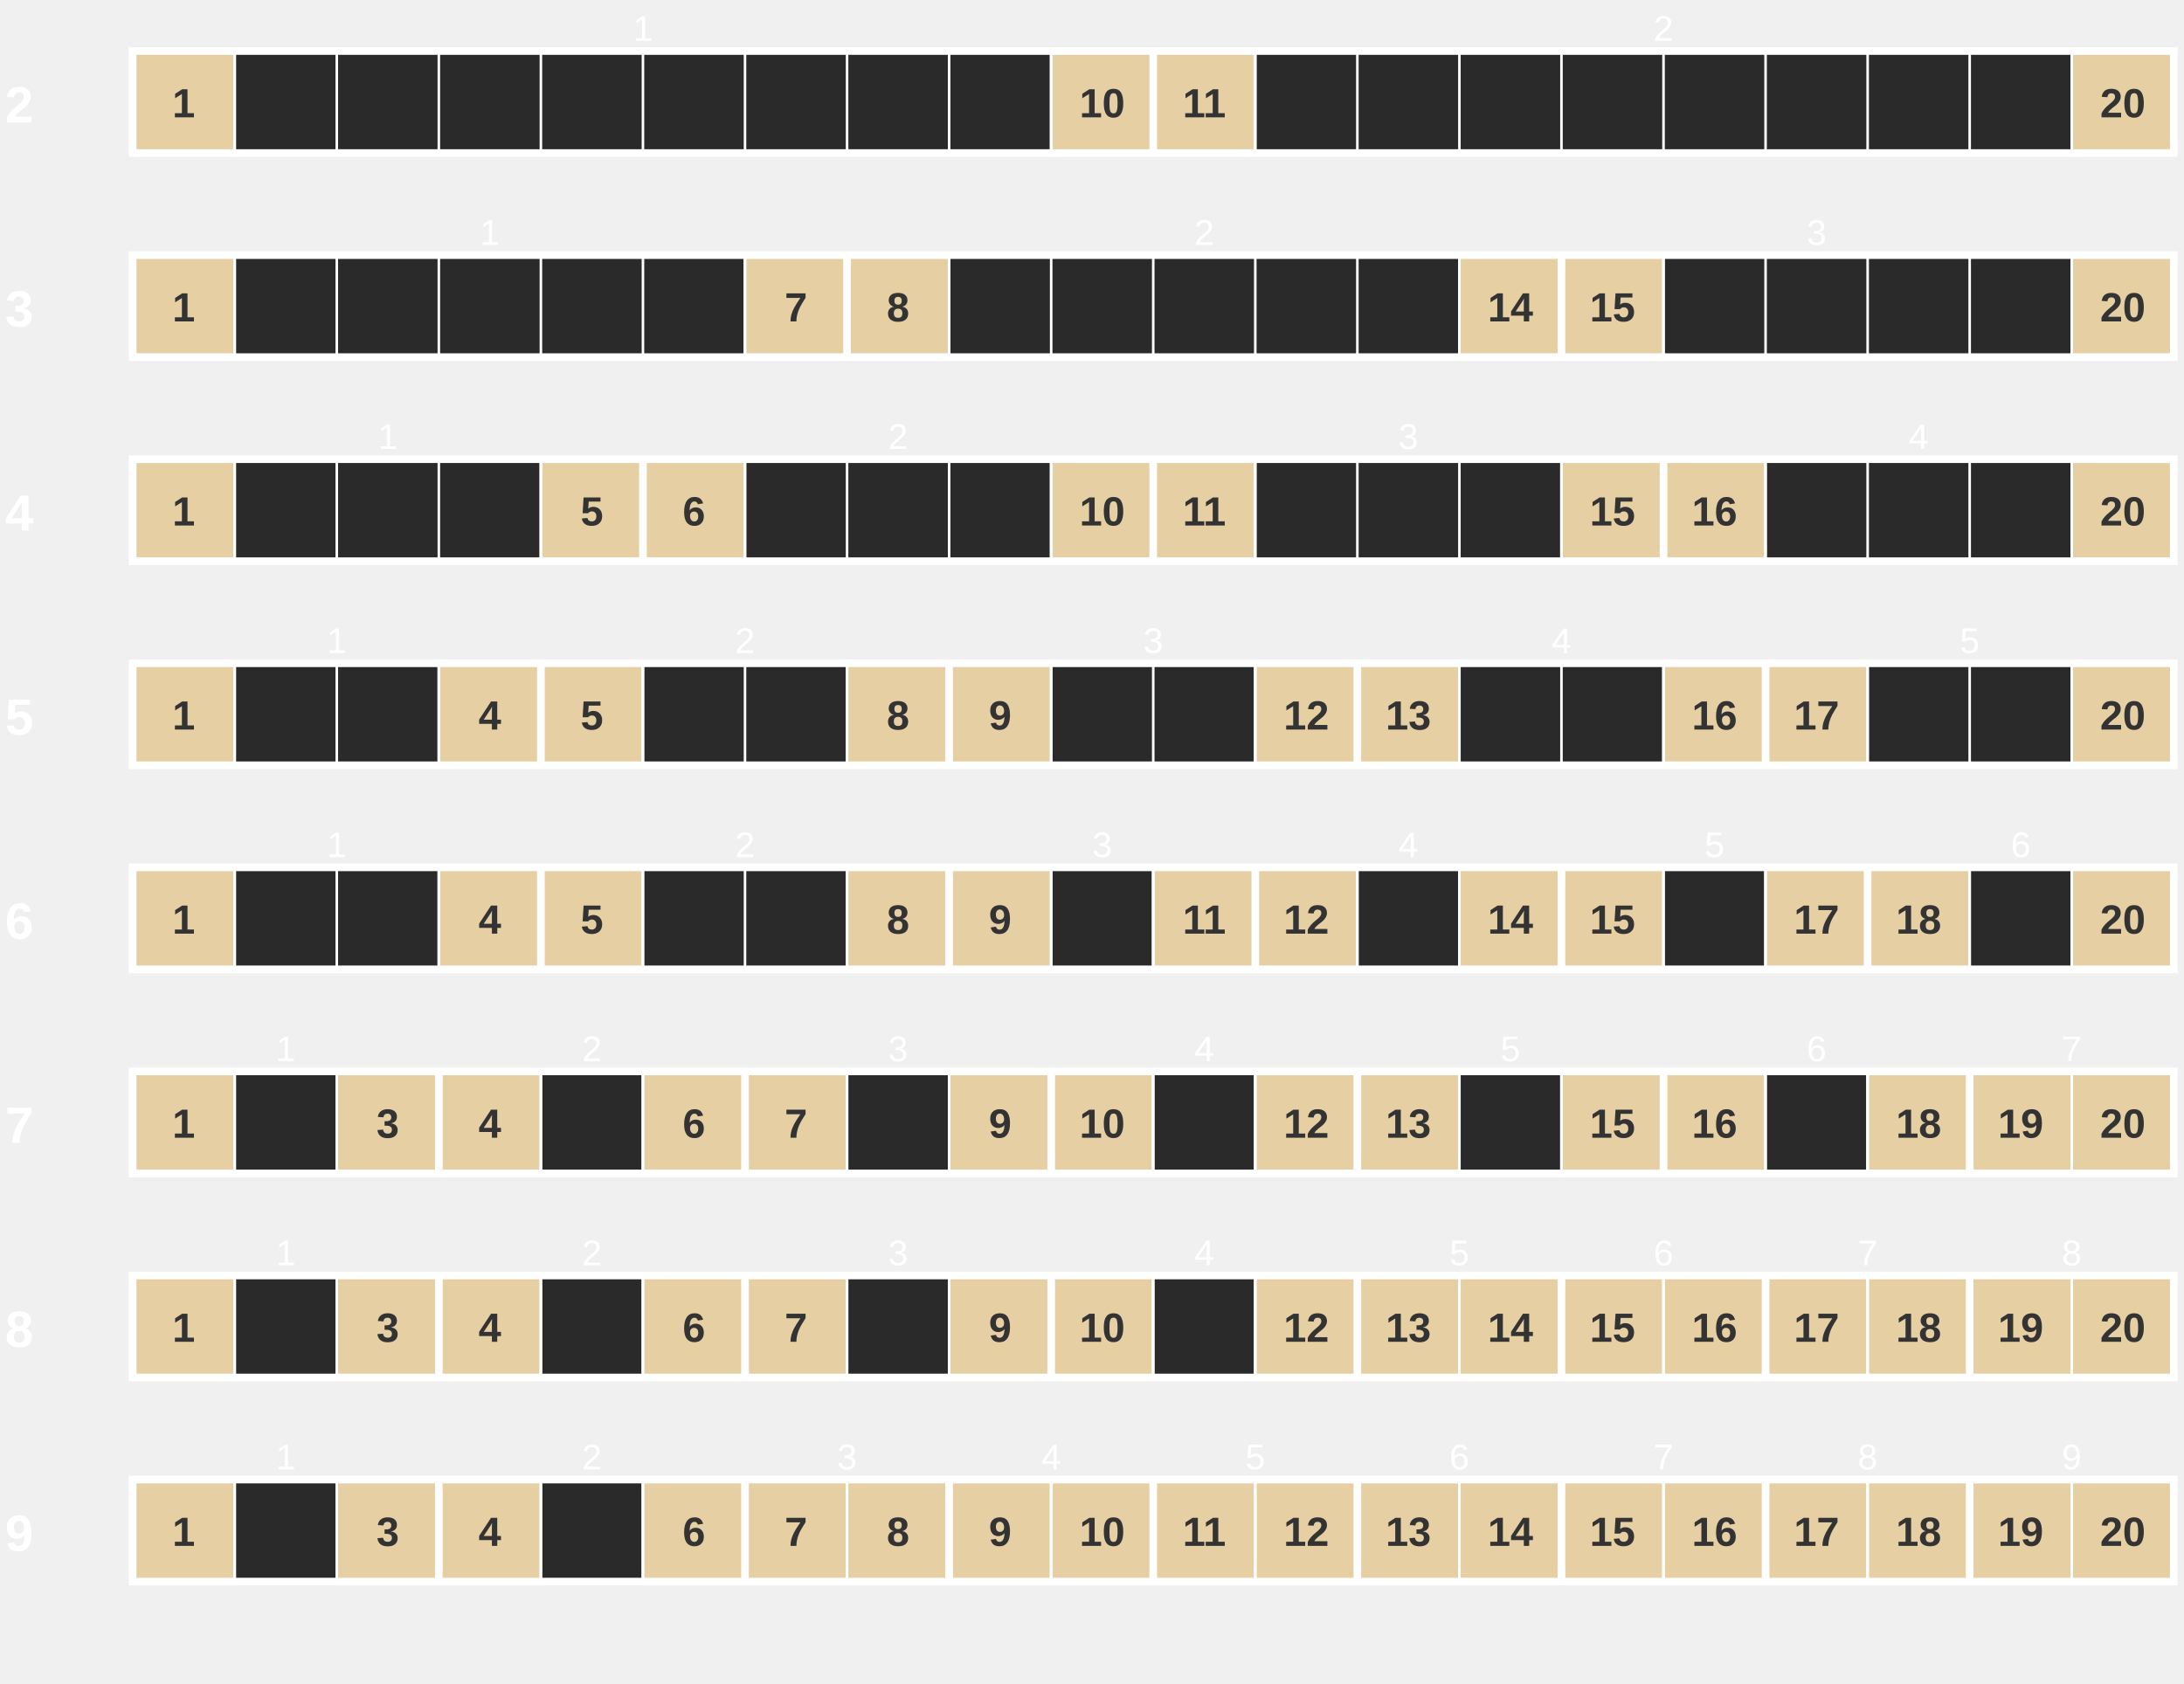
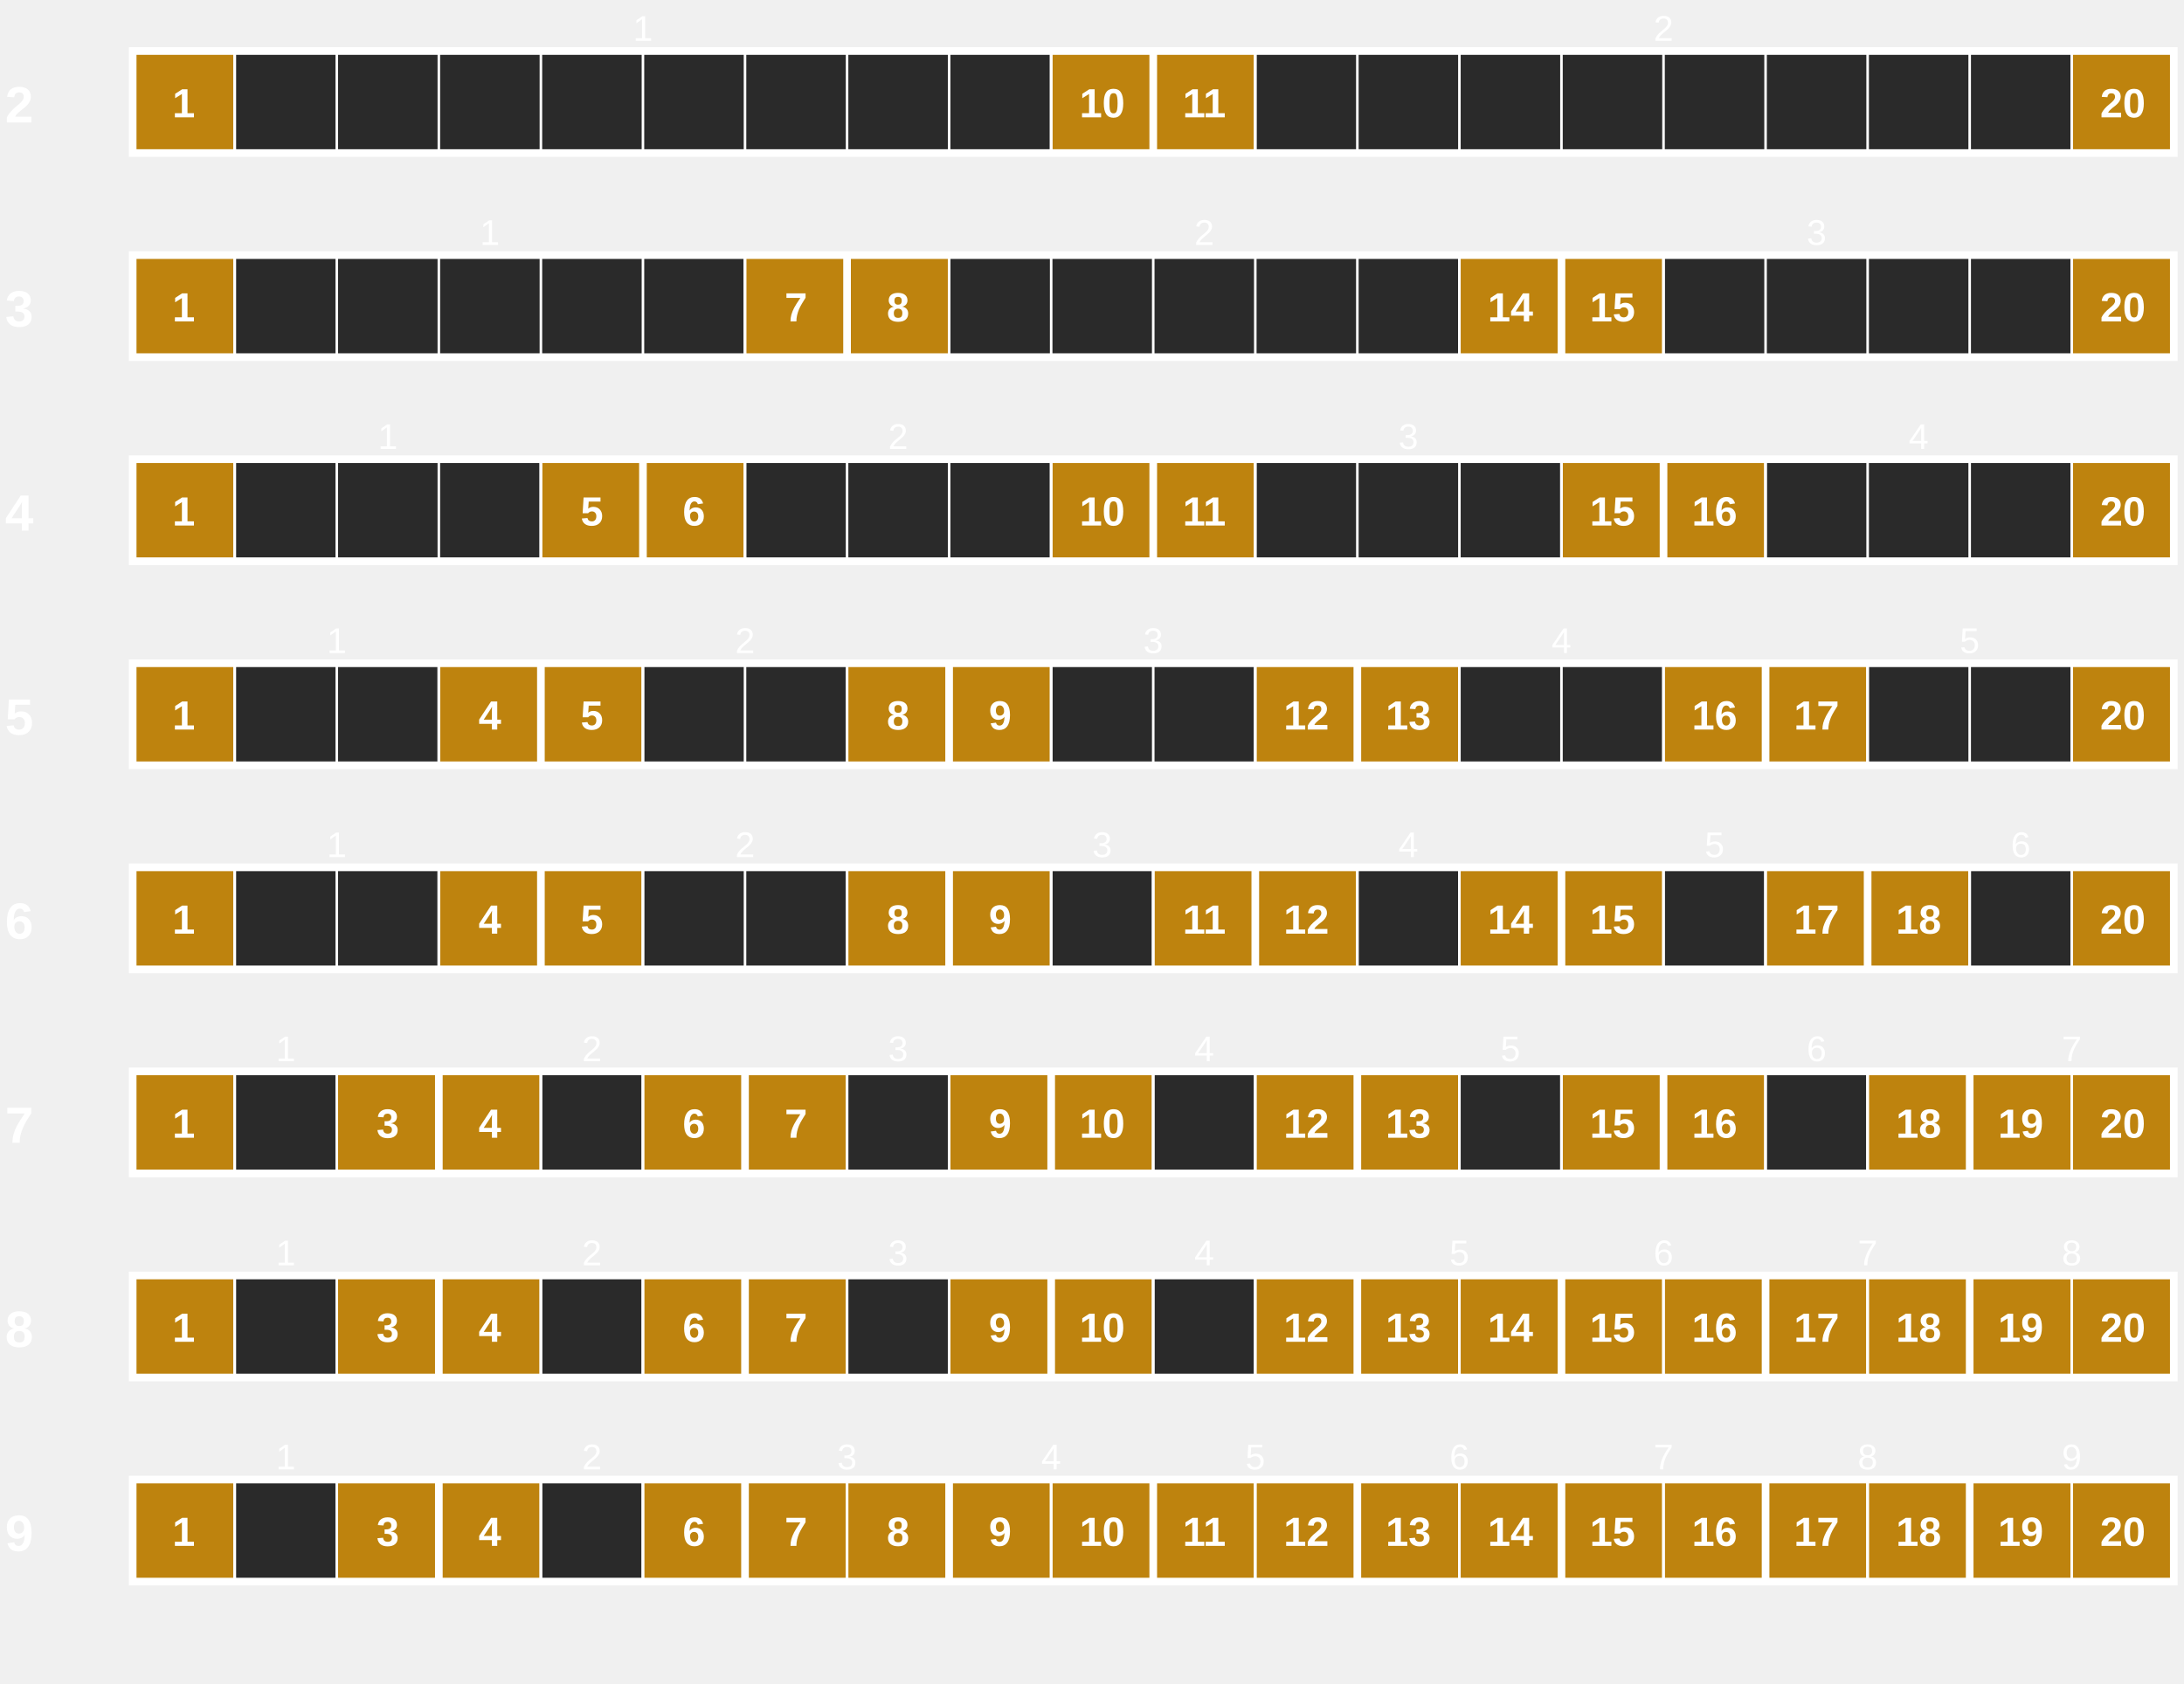
<svg xmlns="http://www.w3.org/2000/svg" viewBox="24 0 428 330" width="428" height="330">
  <style>
    .cell { fill: #2a2a2a; stroke: #fff; stroke-width: 0.5; }
-     .cell-numbered { fill: #e5cfa3; stroke: #fff; stroke-width: 0.5; }
+     .cell-numbered { fill: #be830e; stroke: #fff; stroke-width: 0.5; }
    .cell-dividers { stroke: #fff; stroke-width: 0.5; fill: none; }
    .group-divider { stroke: #ffffff; stroke-width: 1.5; }
    .row-border { fill: none; stroke: #ffffff; stroke-width: 1.5; }
-     .number-text { font-family: Arial, sans-serif; font-size: 8px; font-weight: 600; text-anchor: middle; fill: #333; }
+     .number-text { font-family: Arial, sans-serif; font-size: 8px; font-weight: 600; text-anchor: middle; fill: #fff; }
    .label-text { font-family: Arial, sans-serif; font-size: 10px; font-weight: bold; fill: #ffffff; }
    .group-label { font-family: Arial, sans-serif; font-size: 7px; text-anchor: middle; fill: #ffffff; }
    .row-label { font-family: Arial, sans-serif; font-size: 10px; font-weight: bold; fill: #ffffff; }
  </style>
  <g transform="translate(50, 10)">
    <text x="-25" y="14" class="row-label">2</text>
    <text x="100" y="-2" class="group-label">1</text>
    <text x="300" y="-2" class="group-label">2</text>
    <rect x="0" y="0" width="20" height="20" class="cell-numbered" />
    <rect x="20" y="0" width="160" height="20" class="cell" />
    <rect x="180" y="0" width="20" height="20" class="cell-numbered" />
    <rect x="200" y="0" width="20" height="20" class="cell-numbered" />
    <rect x="220" y="0" width="160" height="20" class="cell" />
    <rect x="380" y="0" width="20" height="20" class="cell-numbered" />
    <path d="M 20,0 v20 M 40,0 v20 M 60,0 v20 M 80,0 v20 M 100,0 v20 M 120,0 v20 M 140,0 v20 M 160,0 v20 M 180,0 v20 M 220,0 v20 M 240,0 v20 M 260,0 v20 M 280,0 v20 M 300,0 v20 M 320,0 v20 M 340,0 v20 M 360,0 v20 M 380,0 v20" class="cell-dividers" />
    <line x1="200" y1="0" x2="200" y2="20" class="group-divider" />
    <rect x="0" y="0" width="400" height="20" class="row-border" />
    <text x="10" y="13" class="number-text">1</text>
    <text x="190" y="13" class="number-text">10</text>
    <text x="210" y="13" class="number-text">11</text>
    <text x="390" y="13" class="number-text">20</text>
  </g>
  <g transform="translate(50, 50)">
    <text x="-25" y="14" class="row-label">3</text>
    <text x="70" y="-2" class="group-label">1</text>
    <text x="210" y="-2" class="group-label">2</text>
    <text x="330" y="-2" class="group-label">3</text>
    <rect x="0" y="0" width="20" height="20" class="cell-numbered" />
    <rect x="20" y="0" width="100" height="20" class="cell" />
    <rect x="120" y="0" width="20" height="20" class="cell-numbered" />
    <rect x="140" y="0" width="20" height="20" class="cell-numbered" />
    <rect x="160" y="0" width="100" height="20" class="cell" />
    <rect x="260" y="0" width="20" height="20" class="cell-numbered" />
    <rect x="280" y="0" width="20" height="20" class="cell-numbered" />
    <rect x="300" y="0" width="80" height="20" class="cell" />
    <rect x="380" y="0" width="20" height="20" class="cell-numbered" />
    <path d="M 20,0 v20 M 40,0 v20 M 60,0 v20 M 80,0 v20 M 100,0 v20 M 120,0 v20 M 160,0 v20 M 180,0 v20 M 200,0 v20 M 220,0 v20 M 240,0 v20 M 260,0 v20 M 300,0 v20 M 320,0 v20 M 340,0 v20 M 360,0 v20 M 380,0 v20" class="cell-dividers" />
    <line x1="140" y1="0" x2="140" y2="20" class="group-divider" />
    <line x1="280" y1="0" x2="280" y2="20" class="group-divider" />
    <rect x="0" y="0" width="400" height="20" class="row-border" />
    <text x="10" y="13" class="number-text">1</text>
    <text x="130" y="13" class="number-text">7</text>
    <text x="150" y="13" class="number-text">8</text>
    <text x="270" y="13" class="number-text">14</text>
    <text x="290" y="13" class="number-text">15</text>
    <text x="390" y="13" class="number-text">20</text>
  </g>
  <g transform="translate(50, 90)">
    <text x="-25" y="14" class="row-label">4</text>
    <text x="50" y="-2" class="group-label">1</text>
    <text x="150" y="-2" class="group-label">2</text>
    <text x="250" y="-2" class="group-label">3</text>
    <text x="350" y="-2" class="group-label">4</text>
    <rect x="0" y="0" width="20" height="20" class="cell-numbered" />
    <rect x="20" y="0" width="60" height="20" class="cell" />
    <rect x="80" y="0" width="20" height="20" class="cell-numbered" />
    <rect x="100" y="0" width="20" height="20" class="cell-numbered" />
    <rect x="120" y="0" width="60" height="20" class="cell" />
    <rect x="180" y="0" width="20" height="20" class="cell-numbered" />
    <rect x="200" y="0" width="20" height="20" class="cell-numbered" />
    <rect x="220" y="0" width="60" height="20" class="cell" />
    <rect x="280" y="0" width="20" height="20" class="cell-numbered" />
    <rect x="300" y="0" width="20" height="20" class="cell-numbered" />
    <rect x="320" y="0" width="60" height="20" class="cell" />
    <rect x="380" y="0" width="20" height="20" class="cell-numbered" />
    <path d="M 20,0 v20 M 40,0 v20 M 60,0 v20 M 80,0 v20 M 120,0 v20 M 140,0 v20 M 160,0 v20 M 180,0 v20 M 220,0 v20 M 240,0 v20 M 260,0 v20 M 280,0 v20 M 320,0 v20 M 340,0 v20 M 360,0 v20 M 380,0 v20" class="cell-dividers" />
    <line x1="100" y1="0" x2="100" y2="20" class="group-divider" />
    <line x1="200" y1="0" x2="200" y2="20" class="group-divider" />
    <line x1="300" y1="0" x2="300" y2="20" class="group-divider" />
    <rect x="0" y="0" width="400" height="20" class="row-border" />
    <text x="10" y="13" class="number-text">1</text>
    <text x="90" y="13" class="number-text">5</text>
    <text x="110" y="13" class="number-text">6</text>
    <text x="190" y="13" class="number-text">10</text>
    <text x="210" y="13" class="number-text">11</text>
    <text x="290" y="13" class="number-text">15</text>
    <text x="310" y="13" class="number-text">16</text>
    <text x="390" y="13" class="number-text">20</text>
  </g>
  <g transform="translate(50, 130)">
    <text x="-25" y="14" class="row-label">5</text>
    <text x="40" y="-2" class="group-label">1</text>
    <text x="120" y="-2" class="group-label">2</text>
    <text x="200" y="-2" class="group-label">3</text>
    <text x="280" y="-2" class="group-label">4</text>
    <text x="360" y="-2" class="group-label">5</text>
    <rect x="0" y="0" width="20" height="20" class="cell-numbered" />
    <rect x="20" y="0" width="40" height="20" class="cell" />
    <rect x="60" y="0" width="20" height="20" class="cell-numbered" />
    <rect x="80" y="0" width="20" height="20" class="cell-numbered" />
    <rect x="100" y="0" width="40" height="20" class="cell" />
    <rect x="140" y="0" width="20" height="20" class="cell-numbered" />
    <rect x="160" y="0" width="20" height="20" class="cell-numbered" />
    <rect x="180" y="0" width="40" height="20" class="cell" />
    <rect x="220" y="0" width="20" height="20" class="cell-numbered" />
    <rect x="240" y="0" width="20" height="20" class="cell-numbered" />
    <rect x="260" y="0" width="40" height="20" class="cell" />
    <rect x="300" y="0" width="20" height="20" class="cell-numbered" />
    <rect x="320" y="0" width="20" height="20" class="cell-numbered" />
    <rect x="340" y="0" width="40" height="20" class="cell" />
    <rect x="380" y="0" width="20" height="20" class="cell-numbered" />
    <path d="M 20,0 v20 M 40,0 v20 M 60,0 v20 M 100,0 v20 M 120,0 v20 M 140,0 v20 M 180,0 v20 M 200,0 v20 M 220,0 v20 M 260,0 v20 M 280,0 v20 M 300,0 v20 M 340,0 v20 M 360,0 v20 M 380,0 v20" class="cell-dividers" />
    <line x1="80" y1="0" x2="80" y2="20" class="group-divider" />
    <line x1="160" y1="0" x2="160" y2="20" class="group-divider" />
    <line x1="240" y1="0" x2="240" y2="20" class="group-divider" />
    <line x1="320" y1="0" x2="320" y2="20" class="group-divider" />
    <rect x="0" y="0" width="400" height="20" class="row-border" />
    <text x="10" y="13" class="number-text">1</text>
    <text x="70" y="13" class="number-text">4</text>
    <text x="90" y="13" class="number-text">5</text>
    <text x="150" y="13" class="number-text">8</text>
    <text x="170" y="13" class="number-text">9</text>
    <text x="230" y="13" class="number-text">12</text>
    <text x="250" y="13" class="number-text">13</text>
    <text x="310" y="13" class="number-text">16</text>
    <text x="330" y="13" class="number-text">17</text>
    <text x="390" y="13" class="number-text">20</text>
  </g>
  <g transform="translate(50, 170)">
    <text x="-25" y="14" class="row-label">6</text>
    <text x="40" y="-2" class="group-label">1</text>
    <text x="120" y="-2" class="group-label">2</text>
    <text x="190" y="-2" class="group-label">3</text>
    <text x="250" y="-2" class="group-label">4</text>
    <text x="310" y="-2" class="group-label">5</text>
    <text x="370" y="-2" class="group-label">6</text>
    <rect x="0" y="0" width="20" height="20" class="cell-numbered" />
    <rect x="20" y="0" width="40" height="20" class="cell" />
    <rect x="60" y="0" width="20" height="20" class="cell-numbered" />
    <rect x="80" y="0" width="20" height="20" class="cell-numbered" />
    <rect x="100" y="0" width="40" height="20" class="cell" />
    <rect x="140" y="0" width="20" height="20" class="cell-numbered" />
    <rect x="160" y="0" width="20" height="20" class="cell-numbered" />
    <rect x="180" y="0" width="20" height="20" class="cell" />
    <rect x="200" y="0" width="20" height="20" class="cell-numbered" />
    <rect x="220" y="0" width="20" height="20" class="cell-numbered" />
    <rect x="240" y="0" width="20" height="20" class="cell" />
    <rect x="260" y="0" width="20" height="20" class="cell-numbered" />
    <rect x="280" y="0" width="20" height="20" class="cell-numbered" />
    <rect x="300" y="0" width="20" height="20" class="cell" />
    <rect x="320" y="0" width="20" height="20" class="cell-numbered" />
    <rect x="340" y="0" width="20" height="20" class="cell-numbered" />
    <rect x="360" y="0" width="20" height="20" class="cell" />
    <rect x="380" y="0" width="20" height="20" class="cell-numbered" />
    <path d="M 20,0 v20 M 40,0 v20 M 60,0 v20 M 100,0 v20 M 120,0 v20 M 140,0 v20 M 180,0 v20 M 200,0 v20 M 240,0 v20 M 260,0 v20 M 300,0 v20 M 320,0 v20 M 360,0 v20 M 380,0 v20" class="cell-dividers" />
    <line x1="80" y1="0" x2="80" y2="20" class="group-divider" />
    <line x1="160" y1="0" x2="160" y2="20" class="group-divider" />
    <line x1="220" y1="0" x2="220" y2="20" class="group-divider" />
    <line x1="280" y1="0" x2="280" y2="20" class="group-divider" />
    <line x1="340" y1="0" x2="340" y2="20" class="group-divider" />
    <rect x="0" y="0" width="400" height="20" class="row-border" />
    <text x="10" y="13" class="number-text">1</text>
    <text x="70" y="13" class="number-text">4</text>
    <text x="90" y="13" class="number-text">5</text>
    <text x="150" y="13" class="number-text">8</text>
    <text x="170" y="13" class="number-text">9</text>
    <text x="210" y="13" class="number-text">11</text>
    <text x="230" y="13" class="number-text">12</text>
    <text x="270" y="13" class="number-text">14</text>
    <text x="290" y="13" class="number-text">15</text>
    <text x="330" y="13" class="number-text">17</text>
    <text x="350" y="13" class="number-text">18</text>
    <text x="390" y="13" class="number-text">20</text>
  </g>
  <g transform="translate(50, 210)">
    <text x="-25" y="14" class="row-label">7</text>
    <text x="30" y="-2" class="group-label">1</text>
    <text x="90" y="-2" class="group-label">2</text>
    <text x="150" y="-2" class="group-label">3</text>
    <text x="210" y="-2" class="group-label">4</text>
    <text x="270" y="-2" class="group-label">5</text>
    <text x="330" y="-2" class="group-label">6</text>
    <text x="380" y="-2" class="group-label">7</text>
    <rect x="0" y="0" width="20" height="20" class="cell-numbered" />
    <rect x="20" y="0" width="20" height="20" class="cell" />
    <rect x="40" y="0" width="20" height="20" class="cell-numbered" />
    <rect x="60" y="0" width="20" height="20" class="cell-numbered" />
    <rect x="80" y="0" width="20" height="20" class="cell" />
    <rect x="100" y="0" width="20" height="20" class="cell-numbered" />
    <rect x="120" y="0" width="20" height="20" class="cell-numbered" />
    <rect x="140" y="0" width="20" height="20" class="cell" />
    <rect x="160" y="0" width="20" height="20" class="cell-numbered" />
    <rect x="180" y="0" width="20" height="20" class="cell-numbered" />
    <rect x="200" y="0" width="20" height="20" class="cell" />
    <rect x="220" y="0" width="20" height="20" class="cell-numbered" />
    <rect x="240" y="0" width="20" height="20" class="cell-numbered" />
    <rect x="260" y="0" width="20" height="20" class="cell" />
    <rect x="280" y="0" width="20" height="20" class="cell-numbered" />
    <rect x="300" y="0" width="20" height="20" class="cell-numbered" />
    <rect x="320" y="0" width="20" height="20" class="cell" />
    <rect x="340" y="0" width="20" height="20" class="cell-numbered" />
    <rect x="360" y="0" width="20" height="20" class="cell-numbered" />
    <rect x="380" y="0" width="20" height="20" class="cell-numbered" />
    <path d="M 20,0 v20 M 40,0 v20 M 80,0 v20 M 100,0 v20 M 140,0 v20 M 160,0 v20 M 200,0 v20 M 220,0 v20 M 260,0 v20 M 280,0 v20 M 320,0 v20 M 340,0 v20 M 380,0 v20" class="cell-dividers" />
    <line x1="60" y1="0" x2="60" y2="20" class="group-divider" />
    <line x1="120" y1="0" x2="120" y2="20" class="group-divider" />
    <line x1="180" y1="0" x2="180" y2="20" class="group-divider" />
    <line x1="240" y1="0" x2="240" y2="20" class="group-divider" />
    <line x1="300" y1="0" x2="300" y2="20" class="group-divider" />
    <line x1="360" y1="0" x2="360" y2="20" class="group-divider" />
    <rect x="0" y="0" width="400" height="20" class="row-border" />
    <text x="10" y="13" class="number-text">1</text>
    <text x="50" y="13" class="number-text">3</text>
    <text x="70" y="13" class="number-text">4</text>
    <text x="110" y="13" class="number-text">6</text>
    <text x="130" y="13" class="number-text">7</text>
    <text x="170" y="13" class="number-text">9</text>
    <text x="190" y="13" class="number-text">10</text>
    <text x="230" y="13" class="number-text">12</text>
    <text x="250" y="13" class="number-text">13</text>
    <text x="290" y="13" class="number-text">15</text>
    <text x="310" y="13" class="number-text">16</text>
    <text x="350" y="13" class="number-text">18</text>
    <text x="370" y="13" class="number-text">19</text>
    <text x="390" y="13" class="number-text">20</text>
  </g>
  <g transform="translate(50, 250)">
    <text x="-25" y="14" class="row-label">8</text>
    <text x="30" y="-2" class="group-label">1</text>
    <text x="90" y="-2" class="group-label">2</text>
    <text x="150" y="-2" class="group-label">3</text>
    <text x="210" y="-2" class="group-label">4</text>
    <text x="260" y="-2" class="group-label">5</text>
    <text x="300" y="-2" class="group-label">6</text>
    <text x="340" y="-2" class="group-label">7</text>
    <text x="380" y="-2" class="group-label">8</text>
    <rect x="0" y="0" width="20" height="20" class="cell-numbered" />
    <rect x="20" y="0" width="20" height="20" class="cell" />
    <rect x="40" y="0" width="20" height="20" class="cell-numbered" />
    <rect x="60" y="0" width="20" height="20" class="cell-numbered" />
    <rect x="80" y="0" width="20" height="20" class="cell" />
    <rect x="100" y="0" width="20" height="20" class="cell-numbered" />
    <rect x="120" y="0" width="20" height="20" class="cell-numbered" />
    <rect x="140" y="0" width="20" height="20" class="cell" />
    <rect x="160" y="0" width="20" height="20" class="cell-numbered" />
    <rect x="180" y="0" width="20" height="20" class="cell-numbered" />
    <rect x="200" y="0" width="20" height="20" class="cell" />
    <rect x="220" y="0" width="20" height="20" class="cell-numbered" />
    <rect x="240" y="0" width="20" height="20" class="cell-numbered" />
    <rect x="260" y="0" width="20" height="20" class="cell-numbered" />
    <rect x="280" y="0" width="20" height="20" class="cell-numbered" />
    <rect x="300" y="0" width="20" height="20" class="cell-numbered" />
    <rect x="320" y="0" width="20" height="20" class="cell-numbered" />
    <rect x="340" y="0" width="20" height="20" class="cell-numbered" />
    <rect x="360" y="0" width="20" height="20" class="cell-numbered" />
    <rect x="380" y="0" width="20" height="20" class="cell-numbered" />
    <path d="M 20,0 v20 M 40,0 v20 M 80,0 v20 M 100,0 v20 M 140,0 v20 M 160,0 v20 M 200,0 v20 M 220,0 v20 M 260,0 v20 M 300,0 v20 M 340,0 v20 M 380,0 v20" class="cell-dividers" />
    <line x1="60" y1="0" x2="60" y2="20" class="group-divider" />
    <line x1="120" y1="0" x2="120" y2="20" class="group-divider" />
    <line x1="180" y1="0" x2="180" y2="20" class="group-divider" />
    <line x1="240" y1="0" x2="240" y2="20" class="group-divider" />
    <line x1="280" y1="0" x2="280" y2="20" class="group-divider" />
    <line x1="320" y1="0" x2="320" y2="20" class="group-divider" />
    <line x1="360" y1="0" x2="360" y2="20" class="group-divider" />
    <rect x="0" y="0" width="400" height="20" class="row-border" />
    <text x="10" y="13" class="number-text">1</text>
    <text x="50" y="13" class="number-text">3</text>
    <text x="70" y="13" class="number-text">4</text>
    <text x="110" y="13" class="number-text">6</text>
    <text x="130" y="13" class="number-text">7</text>
    <text x="170" y="13" class="number-text">9</text>
    <text x="190" y="13" class="number-text">10</text>
    <text x="230" y="13" class="number-text">12</text>
    <text x="250" y="13" class="number-text">13</text>
    <text x="270" y="13" class="number-text">14</text>
    <text x="290" y="13" class="number-text">15</text>
    <text x="310" y="13" class="number-text">16</text>
    <text x="330" y="13" class="number-text">17</text>
    <text x="350" y="13" class="number-text">18</text>
    <text x="370" y="13" class="number-text">19</text>
    <text x="390" y="13" class="number-text">20</text>
  </g>
  <g transform="translate(50, 290)">
    <text x="-25" y="14" class="row-label">9</text>
    <text x="30" y="-2" class="group-label">1</text>
    <text x="90" y="-2" class="group-label">2</text>
    <text x="140" y="-2" class="group-label">3</text>
    <text x="180" y="-2" class="group-label">4</text>
    <text x="220" y="-2" class="group-label">5</text>
    <text x="260" y="-2" class="group-label">6</text>
    <text x="300" y="-2" class="group-label">7</text>
    <text x="340" y="-2" class="group-label">8</text>
    <text x="380" y="-2" class="group-label">9</text>
    <rect x="0" y="0" width="20" height="20" class="cell-numbered" />
    <rect x="20" y="0" width="20" height="20" class="cell" />
    <rect x="40" y="0" width="20" height="20" class="cell-numbered" />
    <rect x="60" y="0" width="20" height="20" class="cell-numbered" />
    <rect x="80" y="0" width="20" height="20" class="cell" />
    <rect x="100" y="0" width="20" height="20" class="cell-numbered" />
    <rect x="120" y="0" width="20" height="20" class="cell-numbered" />
    <rect x="140" y="0" width="20" height="20" class="cell-numbered" />
    <rect x="160" y="0" width="20" height="20" class="cell-numbered" />
    <rect x="180" y="0" width="20" height="20" class="cell-numbered" />
    <rect x="200" y="0" width="20" height="20" class="cell-numbered" />
    <rect x="220" y="0" width="20" height="20" class="cell-numbered" />
    <rect x="240" y="0" width="20" height="20" class="cell-numbered" />
    <rect x="260" y="0" width="20" height="20" class="cell-numbered" />
    <rect x="280" y="0" width="20" height="20" class="cell-numbered" />
    <rect x="300" y="0" width="20" height="20" class="cell-numbered" />
    <rect x="320" y="0" width="20" height="20" class="cell-numbered" />
    <rect x="340" y="0" width="20" height="20" class="cell-numbered" />
    <rect x="360" y="0" width="20" height="20" class="cell-numbered" />
    <rect x="380" y="0" width="20" height="20" class="cell-numbered" />
    <path d="M 20,0 v20 M 40,0 v20 M 80,0 v20 M 100,0 v20 M 140,0 v20 M 180,0 v20 M 220,0 v20 M 260,0 v20 M 300,0 v20 M 340,0 v20 M 380,0 v20" class="cell-dividers" />
    <line x1="60" y1="0" x2="60" y2="20" class="group-divider" />
    <line x1="120" y1="0" x2="120" y2="20" class="group-divider" />
    <line x1="160" y1="0" x2="160" y2="20" class="group-divider" />
    <line x1="200" y1="0" x2="200" y2="20" class="group-divider" />
    <line x1="240" y1="0" x2="240" y2="20" class="group-divider" />
    <line x1="280" y1="0" x2="280" y2="20" class="group-divider" />
    <line x1="320" y1="0" x2="320" y2="20" class="group-divider" />
    <line x1="360" y1="0" x2="360" y2="20" class="group-divider" />
    <rect x="0" y="0" width="400" height="20" class="row-border" />
    <text x="10" y="13" class="number-text">1</text>
    <text x="50" y="13" class="number-text">3</text>
    <text x="70" y="13" class="number-text">4</text>
    <text x="110" y="13" class="number-text">6</text>
    <text x="130" y="13" class="number-text">7</text>
    <text x="150" y="13" class="number-text">8</text>
    <text x="170" y="13" class="number-text">9</text>
    <text x="190" y="13" class="number-text">10</text>
    <text x="210" y="13" class="number-text">11</text>
    <text x="230" y="13" class="number-text">12</text>
    <text x="250" y="13" class="number-text">13</text>
    <text x="270" y="13" class="number-text">14</text>
    <text x="290" y="13" class="number-text">15</text>
    <text x="310" y="13" class="number-text">16</text>
    <text x="330" y="13" class="number-text">17</text>
    <text x="350" y="13" class="number-text">18</text>
    <text x="370" y="13" class="number-text">19</text>
    <text x="390" y="13" class="number-text">20</text>
  </g>
</svg>
